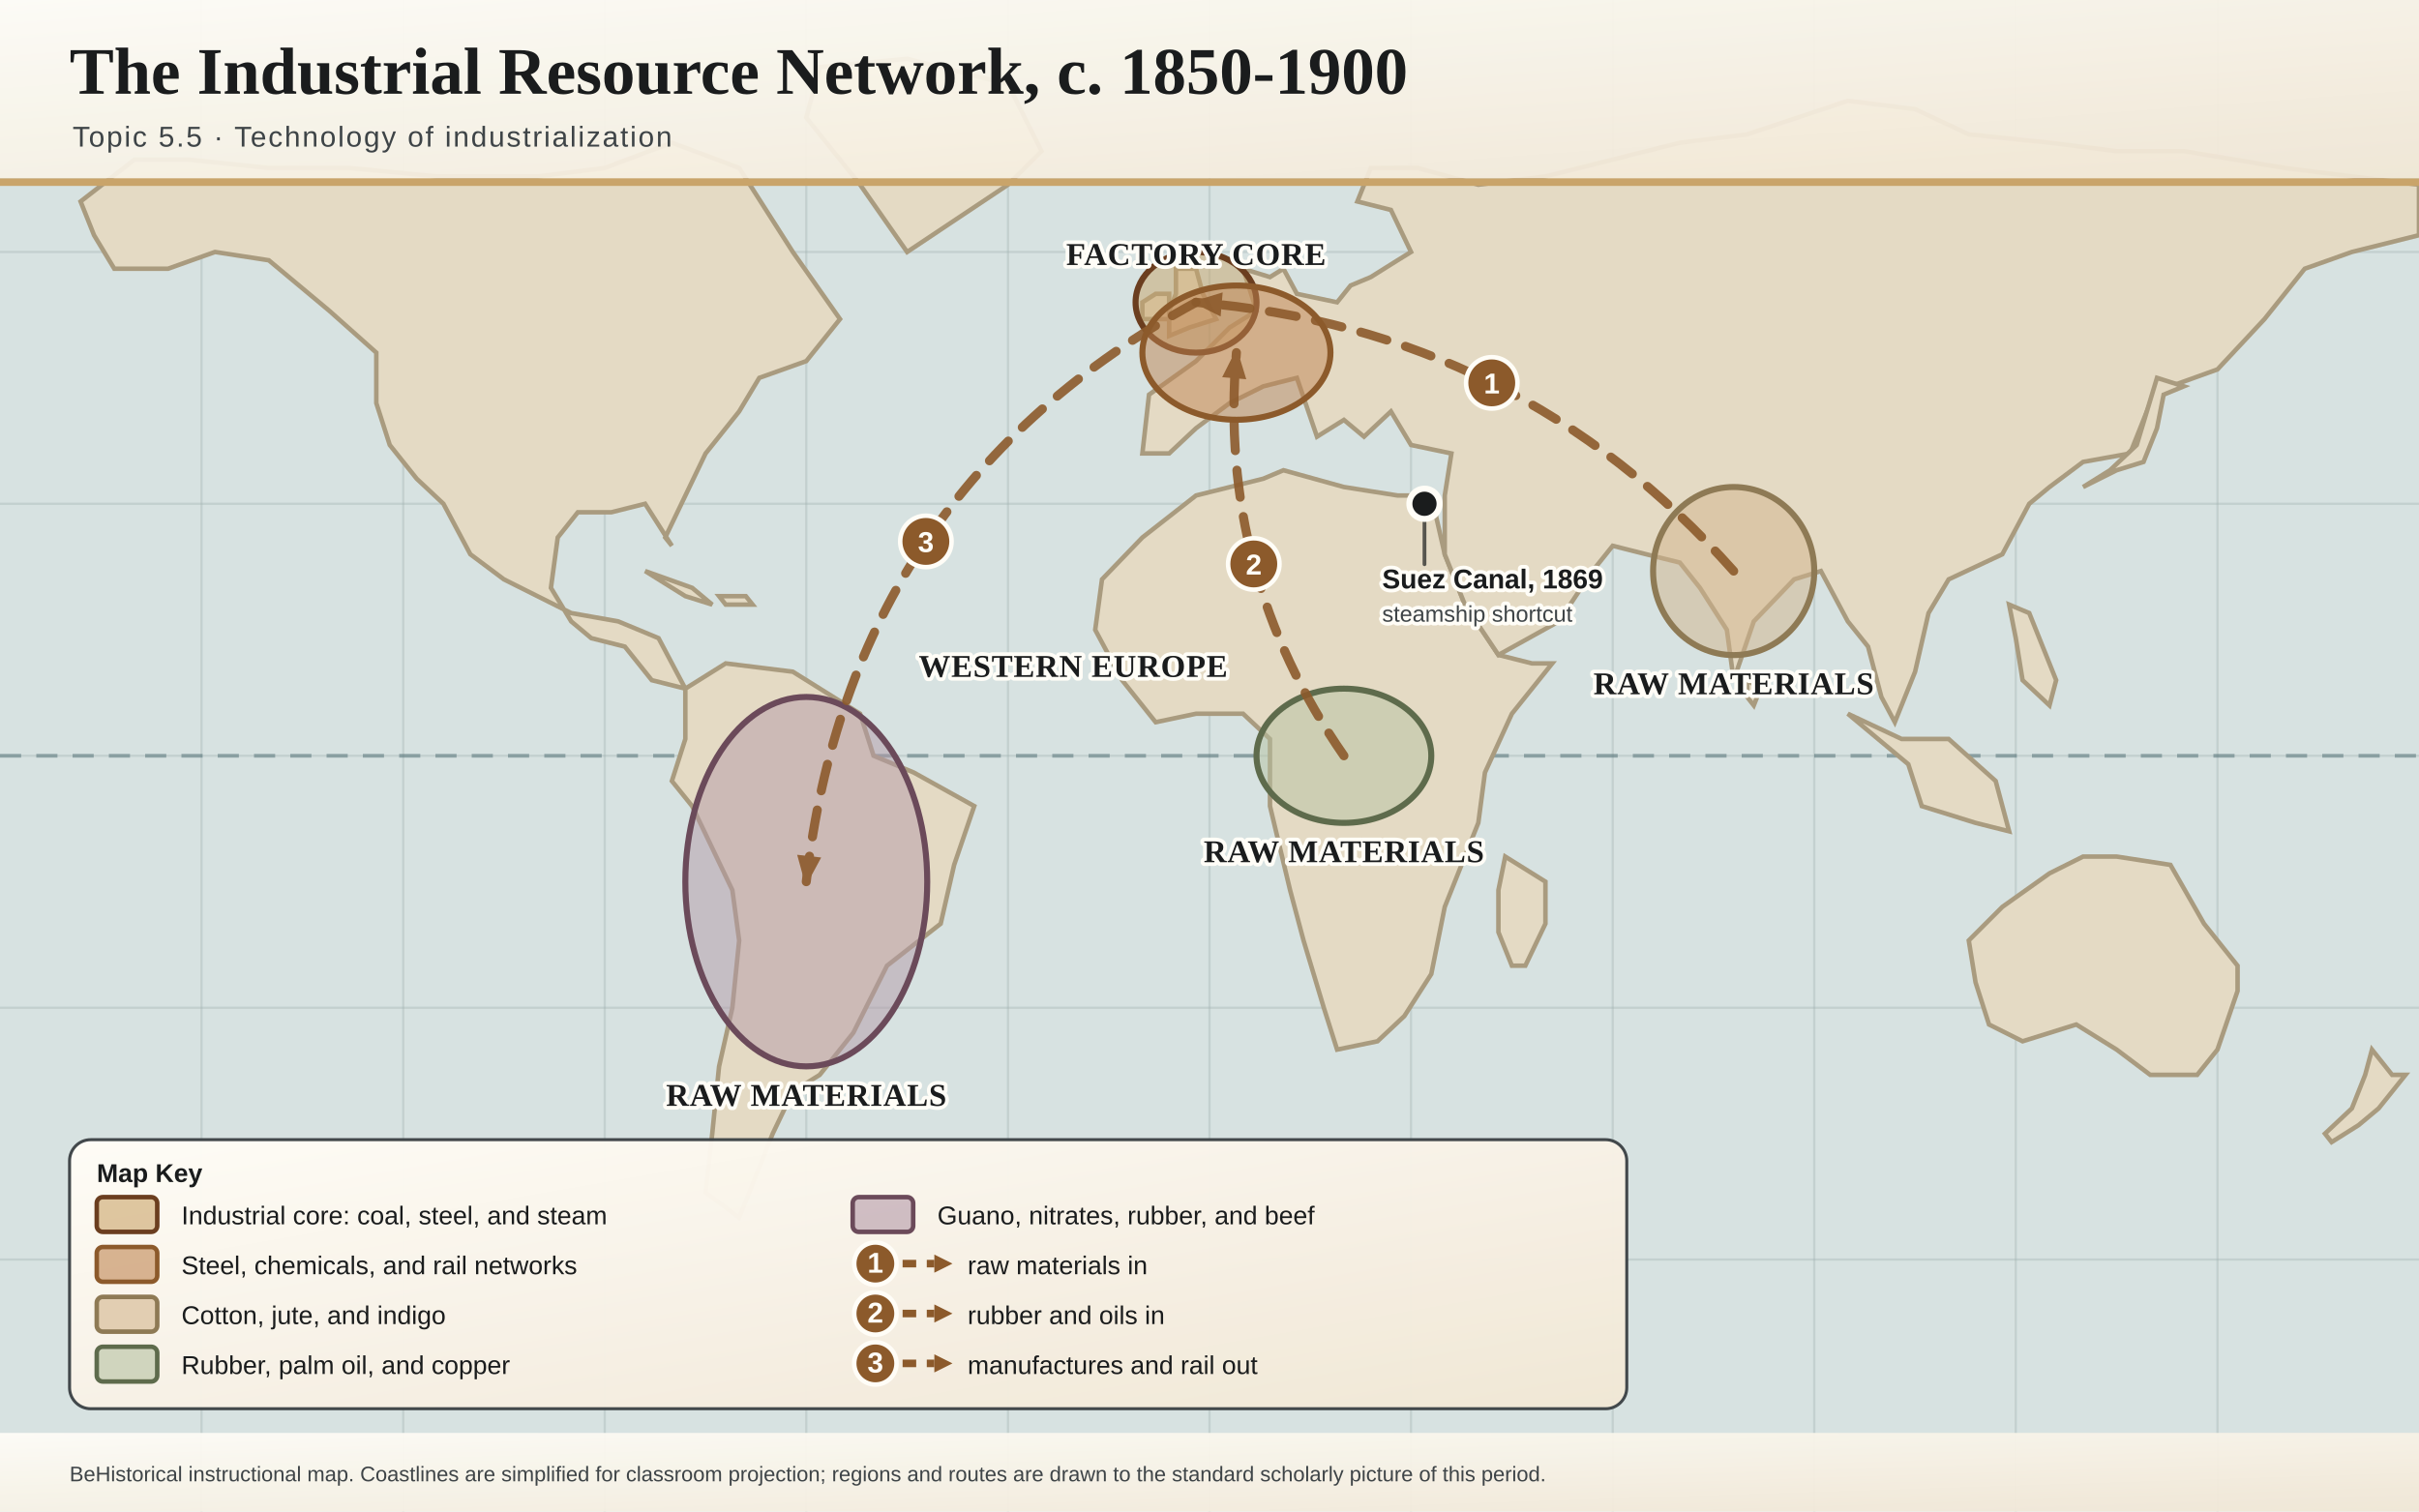
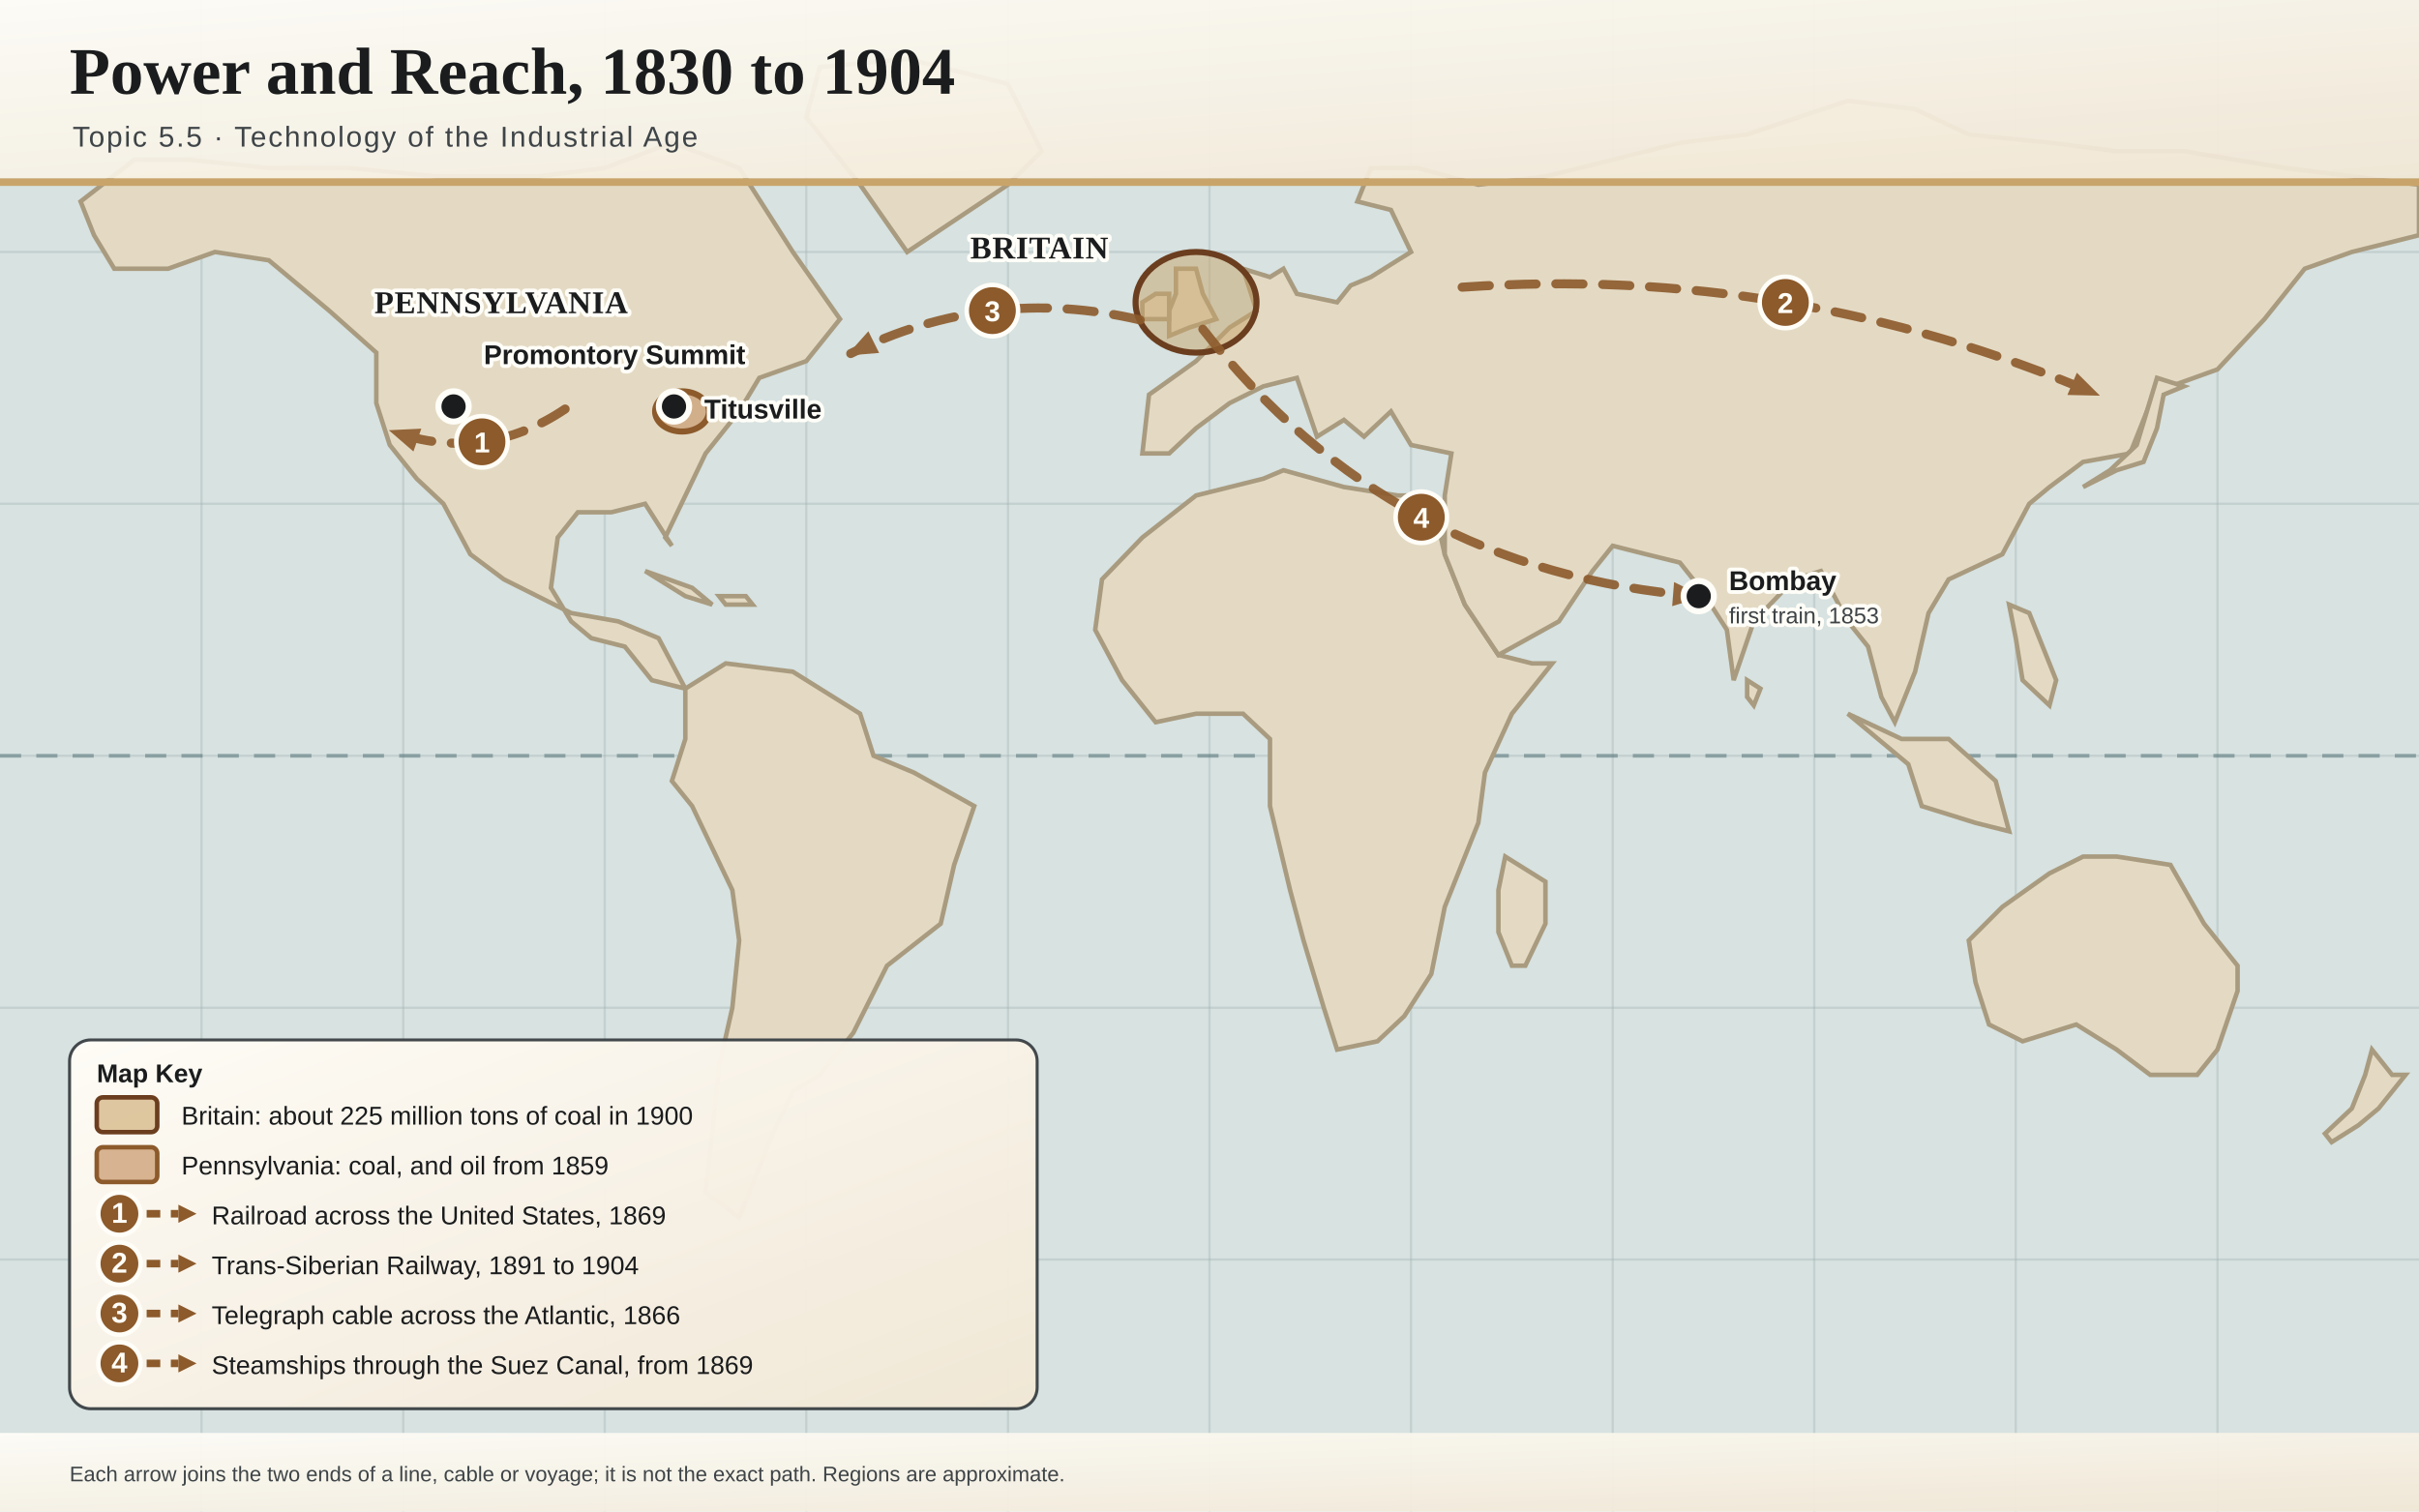
<svg xmlns="http://www.w3.org/2000/svg" width="1600" height="1000" viewBox="0 0 1600 1000" preserveAspectRatio="xMidYMid meet" role="img" aria-labelledby="map-title map-desc">
  <defs>
    <linearGradient id="paper" x1="0" x2="1" y1="0" y2="1">
      <stop offset="0" stop-color="#FFFDF7" />
      <stop offset="1" stop-color="#F1E7D5" />
    </linearGradient>
    <marker id="arrow" markerWidth="20" markerHeight="16" refX="17" refY="8" orient="auto" markerUnits="userSpaceOnUse">
      <path d="M0,0 L20,8 L0,16 Z" fill="#8C5A2B" />
    </marker>
    <style>
      .title{font-family:Georgia,'Times New Roman',serif;font-weight:700;font-size:44px;fill:#1A1C1D}
      .subtitle{font-family:Arial,Helvetica,sans-serif;font-size:19px;fill:#3E4447;letter-spacing:1.2px;text-transform:uppercase}
      .region{font-family:Georgia,'Times New Roman',serif;font-weight:700;font-size:21px;letter-spacing:.5px}
      .place{font-family:Arial,Helvetica,sans-serif;font-weight:700;font-size:18px;fill:#1A1C1D}
      .placenote{font-family:Arial,Helvetica,sans-serif;font-size:15px;fill:#3E4447}
      .small{font-family:Arial,Helvetica,sans-serif;font-size:17px;fill:#1A1C1D}
      .tiny{font-family:Arial,Helvetica,sans-serif;font-size:14px;fill:#3E4447}
      .badgenum{font-family:Arial,Helvetica,sans-serif;font-weight:700;font-size:19px;fill:#FFFDF7}
      .badge{fill:#8C5A2B;stroke:#FFFDF7;stroke-width:3}
      .halo{paint-order:stroke;stroke:#FFFDF7;stroke-width:5;stroke-linejoin:round}
      .city{fill:#1A1C1D;stroke:#FFFDF7;stroke-width:4}
      .leader{stroke:#1A1C1D;stroke-width:2.5;stroke-linecap:round;opacity:.7}
      .flow{fill:none;stroke:#8C5A2B;stroke-width:6;stroke-linecap:round;opacity:.9}
      #land path{fill:#E4DAC4;stroke:#A99B7F;stroke-width:3}
      #graticule line{stroke:#9FB0AE;stroke-width:1.5;opacity:.35}
    </style>
  </defs>
  <rect width="1600" height="1000" fill="#D7E2E1" />
  <g id="graticule">
    <line x1="133.3" y1="0" x2="133.3" y2="1000" />
    <line x1="266.7" y1="0" x2="266.7" y2="1000" />
    <line x1="400.0" y1="0" x2="400.0" y2="1000" />
    <line x1="533.3" y1="0" x2="533.3" y2="1000" />
    <line x1="666.7" y1="0" x2="666.7" y2="1000" />
    <line x1="800.0" y1="0" x2="800.0" y2="1000" />
    <line x1="933.3" y1="0" x2="933.3" y2="1000" />
    <line x1="1066.7" y1="0" x2="1066.7" y2="1000" />
    <line x1="1200.0" y1="0" x2="1200.0" y2="1000" />
    <line x1="1333.3" y1="0" x2="1333.3" y2="1000" />
    <line x1="1466.7" y1="0" x2="1466.7" y2="1000" />
    <line x1="0" y1="833.3" x2="1600" y2="833.3" />
    <line x1="0" y1="666.7" x2="1600" y2="666.7" />
    <line x1="0" y1="500.0" x2="1600" y2="500.0" />
    <line x1="0" y1="333.3" x2="1600" y2="333.3" />
    <line x1="0" y1="166.7" x2="1600" y2="166.7" />
  </g>
  <line x1="0" y1="500.0" x2="1600" y2="500.0" stroke="#4E6B72" stroke-width="2.5" stroke-dasharray="14 10" opacity=".5" />
  <g id="land">
    <path id="land-greenland" d="M600.0,166.7 L666.7,122.2 L688.9,100.0 L666.7,55.6 L600.0,38.9 L542.2,44.4 L533.3,77.8 L568.9,122.2 L600.0,166.7 Z" />
    <path id="land-northAmerica" d="M53.3,133.3 L88.9,105.6 L124.4,105.6 L177.8,111.1 L231.1,111.1 L288.9,116.7 L355.6,116.7 L400.0,111.1 L444.4,94.4 L488.9,111.1 L524.4,166.7 L555.6,211.1 L533.3,238.9 L502.2,250.0 L488.9,272.2 L466.7,300.0 L440.0,355.6 L444.4,361.1 L426.7,333.3 L404.4,338.9 L382.2,338.9 L368.9,355.6 L364.4,388.9 L377.8,411.1 L391.1,422.2 L413.3,427.8 L431.1,450.0 L453.3,455.6 L435.6,422.2 L408.9,411.1 L377.8,405.6 L333.3,383.3 L311.1,366.7 L293.3,333.3 L275.6,316.7 L257.8,294.4 L248.9,266.7 L248.9,233.3 L217.8,205.6 L177.8,172.2 L142.2,166.7 L111.1,177.8 L75.6,177.8 L62.2,155.6 L53.3,133.3 Z" />
    <path id="land-southAmerica" d="M453.3,455.6 L480.0,438.9 L524.4,444.4 L568.9,472.2 L577.8,500.0 L604.4,511.1 L644.4,533.3 L631.1,572.2 L622.2,611.1 L586.7,638.9 L564.4,683.3 L542.2,711.1 L524.4,722.2 L511.1,750.0 L497.8,783.3 L488.9,805.6 L466.7,788.9 L471.1,750.0 L475.6,705.6 L484.4,666.7 L488.9,622.2 L484.4,588.9 L457.8,533.3 L444.4,516.7 L453.3,488.9 L453.3,455.6 Z" />
    <path id="land-africa" d="M724.4,416.7 L728.9,383.3 L755.6,355.6 L791.1,327.8 L835.6,316.7 L848.9,311.1 L888.9,322.2 L924.4,327.8 L946.7,327.8 L955.6,366.7 L968.9,400.0 L991.1,433.3 L1013.3,438.9 L1026.7,438.9 L1000.0,472.2 L982.2,511.1 L977.8,544.4 L955.6,600.0 L946.7,644.4 L928.9,672.2 L911.1,688.9 L884.4,694.4 L875.6,666.7 L862.2,622.2 L853.3,588.9 L840.0,533.3 L840.0,488.9 L822.2,472.2 L791.1,472.2 L764.4,477.8 L742.2,450.0 L724.4,416.7 Z" />
    <path id="land-eurasia" d="M755.6,300.0 L760.0,261.1 L791.1,238.9 L813.3,216.7 L831.1,205.6 L822.2,177.8 L840.0,183.3 L848.9,177.8 L857.8,194.4 L884.4,200.0 L893.3,188.9 L906.7,183.3 L924.4,172.2 L933.3,166.7 L920.0,138.9 L897.8,133.3 L906.7,111.1 L937.8,111.1 L977.8,122.2 L1022.2,116.7 L1066.7,105.6 L1111.1,94.4 L1155.6,88.9 L1222.2,66.7 L1266.7,72.2 L1302.2,88.9 L1355.6,94.4 L1400.0,100.0 L1444.4,100.0 L1511.1,111.1 L1555.6,116.7 L1600.0,122.2 L1600.0,155.6 L1555.6,166.7 L1524.4,177.8 L1497.8,211.1 L1466.7,244.4 L1435.6,255.6 L1422.2,266.7 L1408.9,300.0 L1377.8,305.6 L1355.6,322.2 L1342.2,333.3 L1324.4,366.7 L1288.9,383.3 L1275.6,405.6 L1266.7,444.4 L1253.3,477.8 L1244.4,461.1 L1235.6,427.8 L1222.2,411.1 L1204.4,377.8 L1186.7,383.3 L1160.0,411.1 L1146.7,450.0 L1142.2,416.7 L1124.4,388.9 L1111.1,372.2 L1088.9,366.7 L1066.7,361.1 L1053.3,377.8 L1031.1,411.1 L991.1,433.3 L968.9,400.0 L955.6,366.7 L955.6,327.8 L960.0,300.0 L933.3,294.4 L920.0,272.2 L902.2,288.9 L888.9,277.8 L871.1,288.9 L857.8,250.0 L835.6,255.6 L813.3,266.7 L791.1,283.3 L773.3,300.0 L755.6,300.0 Z" />
    <path id="land-britain" d="M773.3,222.2 L786.7,216.7 L804.4,211.1 L795.6,194.4 L791.1,177.8 L777.8,177.8 L777.8,194.4 L773.3,205.6 L773.3,222.2 Z" />
    <path id="land-ireland" d="M755.6,211.1 L773.3,211.1 L773.3,194.4 L764.4,194.4 L755.6,200.0 L755.6,211.1 Z" />
    <path id="land-japan" d="M1377.8,322.2 L1400.0,311.1 L1417.8,305.6 L1426.7,283.3 L1431.1,261.1 L1444.4,255.6 L1426.7,250.0 L1413.3,294.4 L1395.6,311.1 L1377.8,322.2 Z" />
    <path id="land-indonesia" d="M1222.2,472.2 L1262.2,505.6 L1271.1,533.3 L1306.7,544.4 L1328.9,550.0 L1320.0,516.7 L1288.9,488.9 L1257.8,488.9 L1222.2,472.2 Z" />
    <path id="land-philippines" d="M1328.9,400.0 L1342.2,405.6 L1351.1,427.8 L1360.0,450.0 L1355.6,466.7 L1337.8,450.0 L1333.3,422.2 L1328.9,400.0 Z" />
    <path id="land-australia" d="M1302.2,622.2 L1306.7,650.0 L1315.6,677.8 L1337.8,688.9 L1373.3,677.8 L1400.0,694.4 L1422.2,711.1 L1453.3,711.1 L1466.7,694.4 L1480.0,655.6 L1480.0,638.9 L1457.8,611.1 L1435.6,572.2 L1400.0,566.7 L1377.8,566.7 L1355.6,577.8 L1324.4,600.0 L1302.2,622.2 Z" />
    <path id="land-newZealand" d="M1568.9,694.4 L1582.2,711.1 L1591.1,711.1 L1573.3,733.3 L1560.0,744.4 L1542.2,755.6 L1537.8,750.0 L1555.6,733.3 L1564.4,711.1 L1568.9,694.4 Z" />
    <path id="land-madagascar" d="M995.6,566.7 L1022.2,583.3 L1022.2,611.1 L1008.9,638.9 L1000.0,638.9 L991.1,616.7 L991.1,588.9 L995.6,566.7 Z" />
    <path id="land-cuba" d="M426.7,377.8 L457.8,388.9 L471.1,400.0 L453.3,394.4 L426.7,377.8 Z" />
    <path id="land-hispaniola" d="M475.6,394.4 L493.3,394.4 L497.8,400.0 L480.0,400.0 L475.6,394.4 Z" />
    <path id="land-sriLanka" d="M1155.6,450.0 L1164.4,455.6 L1160.0,466.7 L1155.6,461.1 L1155.6,450.0 Z" />
  </g>
  <g id="highlights">
    <ellipse cx="791.1" cy="200.0" rx="40.0" ry="33.3" fill="#C9A46A" fill-opacity="0.5" stroke="#6B3E1F" stroke-width="4" />
-     <ellipse cx="817.8" cy="233.3" rx="62.2" ry="44.4" fill="#C08552" fill-opacity="0.5" stroke="#8C5A2B" stroke-width="4" />
-     <ellipse cx="1146.7" cy="377.8" rx="53.3" ry="55.6" fill="#D2B48C" fill-opacity="0.5" stroke="#8E7A55" stroke-width="4" />
-     <ellipse cx="888.9" cy="500.0" rx="57.8" ry="44.4" fill="#B6C2A2" fill-opacity="0.5" stroke="#5E6B4C" stroke-width="4" />
-     <ellipse cx="533.3" cy="583.3" rx="80.0" ry="122.2" fill="#B49AA8" fill-opacity="0.5" stroke="#6B4A5A" stroke-width="4" />
+     <ellipse cx="451.1" cy="272.2" rx="17.8" ry="13.3" fill="#C08552" fill-opacity="0.5" stroke="#8C5A2B" stroke-width="4" />
  </g>
  <g id="flows">
-     <path class="flow" d="M1146.7,377.8 Q1004.4,217.8 791.1,200.0" stroke-dasharray="18 13" marker-end="url(#arrow)" />
-     <circle class="badge" cx="986.7" cy="253.3" r="17" />
-     <text class="badgenum" x="986.7" y="260.3" text-anchor="middle">1</text>
-     <path class="flow" d="M888.9,500.0 Q805.3,379.5 817.8,233.3" stroke-dasharray="18 13" marker-end="url(#arrow)" />
-     <circle class="badge" cx="829.3" cy="373.1" r="17" />
-     <text class="badgenum" x="829.3" y="380.1" text-anchor="middle">2</text>
-     <path class="flow" d="M791.1,200.0 Q562.6,324.6 533.3,583.3" stroke-dasharray="18 13" marker-end="url(#arrow)" />
-     <circle class="badge" cx="612.4" cy="358.2" r="17" />
-     <text class="badgenum" x="612.4" y="365.2" text-anchor="middle">3</text>
+     <path class="flow" d="M373.8,270.6 Q320.6,306.5 260.0,285.6" stroke-dasharray="18 13" marker-end="url(#arrow)" />
+     <circle class="badge" cx="318.8" cy="292.3" r="17" />
+     <text class="badgenum" x="318.8" y="299.3" text-anchor="middle">1</text>
+     <path class="flow" d="M967.1,190.0 Q1185.1,175.0 1386.2,260.6" stroke-dasharray="18 13" marker-end="url(#arrow)" />
+     <circle class="badge" cx="1180.9" cy="200.1" r="17" />
+     <text class="badgenum" x="1180.9" y="207.1" text-anchor="middle">2</text>
+     <path class="flow" d="M754.2,211.7 Q654.4,188.3 562.7,233.9" stroke-dasharray="18 13" marker-end="url(#arrow)" />
+     <circle class="badge" cx="656.4" cy="205.5" r="17" />
+     <text class="badgenum" x="656.4" y="212.5" text-anchor="middle">3</text>
+     <path class="flow" d="M795.6,217.8 Q920.7,378.3 1123.6,394.4" stroke-dasharray="18 13" marker-end="url(#arrow)" />
+     <circle class="badge" cx="940.1" cy="342.2" r="17" />
+     <text class="badgenum" x="940.1" y="349.2" text-anchor="middle">4</text>
  </g>
  <g id="region-labels">
-     <text class="region halo" x="791.1" y="175.3" text-anchor="middle" fill="#1A1C1D">
-       <tspan x="791.1" dy="0">FACTORY CORE</tspan>
+     <text class="region halo" x="733.1" y="171.0" text-anchor="end" fill="#1A1C1D">
+       <tspan x="733.1" dy="0">BRITAIN</tspan>
    </text>
-     <text class="region halo" x="709.8" y="447.8" text-anchor="middle" fill="#1A1C1D">
-       <tspan x="709.8" dy="0">WESTERN EUROPE</tspan>
-     </text>
-     <text class="region halo" x="1146.7" y="459.3" text-anchor="middle" fill="#1A1C1D">
-       <tspan x="1146.7" dy="0">RAW MATERIALS</tspan>
-     </text>
-     <text class="region halo" x="888.9" y="570.4" text-anchor="middle" fill="#1A1C1D">
-       <tspan x="888.9" dy="0">RAW MATERIALS</tspan>
-     </text>
-     <text class="region halo" x="533.3" y="731.6" text-anchor="middle" fill="#1A1C1D">
-       <tspan x="533.3" dy="0">RAW MATERIALS</tspan>
+     <text class="region halo" x="415.3" y="207.2" text-anchor="end" fill="#1A1C1D">
+       <tspan x="415.3" dy="0">PENNSYLVANIA</tspan>
    </text>
  </g>
  <g id="places">
-     <line class="leader" x1="942.2" y1="333.3" x2="942.2" y2="373.3" />
-     <circle class="city" cx="942.2" cy="333.3" r="10" />
-     <text class="place halo" x="914.2" y="389.3" text-anchor="start">Suez Canal, 1869</text>
-     <text class="placenote halo" x="914.2" y="411.3" text-anchor="start">steamship shortcut</text>
+     <circle class="city" cx="300.0" cy="268.9" r="10" />
+     <text class="place halo" x="320.0" y="240.9" text-anchor="start">Promontory Summit</text>
+     <circle class="city" cx="445.8" cy="268.9" r="10" />
+     <text class="place halo" x="465.8" y="276.9" text-anchor="start">Titusville</text>
+     <circle class="city" cx="1123.6" cy="394.4" r="10" />
+     <text class="place halo" x="1143.6" y="390.4" text-anchor="start">Bombay</text>
+     <text class="placenote halo" x="1143.6" y="412.4" text-anchor="start">first train, 1853</text>
  </g>
  <g id="titleband">
    <rect x="0" y="0" width="1600" height="118" fill="url(#paper)" opacity=".93" />
    <rect x="0" y="118" width="1600" height="5" fill="#C9A46A" />
-     <text class="title" x="46" y="62">The Industrial Resource Network, c. 1850-1900</text>
-     <text class="subtitle" x="48" y="97">Topic 5.5 · Technology of industrialization</text>
+     <text class="title" x="46" y="62">Power and Reach, 1830 to 1904</text>
+     <text class="subtitle" x="48" y="97">Topic 5.5 · Technology of the Industrial Age</text>
  </g>
-   <g id="legend" transform="translate(46,754)">
-     <rect x="0" y="0" width="1030" height="178" rx="14" fill="url(#paper)" stroke="#3E4447" stroke-width="2" opacity=".97" />
+   <g id="legend" transform="translate(46,688)">
+     <rect x="0" y="0" width="640" height="244" rx="14" fill="url(#paper)" stroke="#3E4447" stroke-width="2" opacity=".97" />
    <text class="small" x="18" y="28" font-weight="700">Map Key</text>
    <rect x="18" y="38" width="40" height="23" rx="4" fill="#C9A46A" fill-opacity=".6" stroke="#6B3E1F" stroke-width="3" />
-     <text class="small" x="74" y="56">Industrial core: coal, steel, and steam</text>
+     <text class="small" x="74" y="56">Britain: about 225 million tons of coal in 1900</text>
    <rect x="18" y="71" width="40" height="23" rx="4" fill="#C08552" fill-opacity=".6" stroke="#8C5A2B" stroke-width="3" />
-     <text class="small" x="74" y="89">Steel, chemicals, and rail networks</text>
-     <rect x="18" y="104" width="40" height="23" rx="4" fill="#D2B48C" fill-opacity=".6" stroke="#8E7A55" stroke-width="3" />
-     <text class="small" x="74" y="122">Cotton, jute, and indigo</text>
-     <rect x="18" y="137" width="40" height="23" rx="4" fill="#B6C2A2" fill-opacity=".6" stroke="#5E6B4C" stroke-width="3" />
-     <text class="small" x="74" y="155">Rubber, palm oil, and copper</text>
-     <rect x="518" y="38" width="40" height="23" rx="4" fill="#B49AA8" fill-opacity=".6" stroke="#6B4A5A" stroke-width="3" />
-     <text class="small" x="574" y="56">Guano, nitrates, rubber, and beef</text>
-     <circle class="badge" cx="533" cy="82" r="14" />
-     <text class="badgenum" x="533" y="88" text-anchor="middle" font-size="16">1</text>
-     <line x1="551" x2="572" y1="82" y2="82" stroke="#8C5A2B" stroke-width="5" stroke-dasharray="9 7" />
-     <path d="M572,76 L584,82 L572,88 Z" fill="#8C5A2B" />
-     <text class="small" x="594" y="89">raw materials in</text>
-     <circle class="badge" cx="533" cy="115" r="14" />
-     <text class="badgenum" x="533" y="121" text-anchor="middle" font-size="16">2</text>
-     <line x1="551" x2="572" y1="115" y2="115" stroke="#8C5A2B" stroke-width="5" stroke-dasharray="9 7" />
-     <path d="M572,109 L584,115 L572,121 Z" fill="#8C5A2B" />
-     <text class="small" x="594" y="122">rubber and oils in</text>
-     <circle class="badge" cx="533" cy="148" r="14" />
-     <text class="badgenum" x="533" y="154" text-anchor="middle" font-size="16">3</text>
-     <line x1="551" x2="572" y1="148" y2="148" stroke="#8C5A2B" stroke-width="5" stroke-dasharray="9 7" />
-     <path d="M572,142 L584,148 L572,154 Z" fill="#8C5A2B" />
-     <text class="small" x="594" y="155">manufactures and rail out</text>
+     <text class="small" x="74" y="89">Pennsylvania: coal, and oil from 1859</text>
+     <circle class="badge" cx="33" cy="115" r="14" />
+     <text class="badgenum" x="33" y="121" text-anchor="middle" font-size="16">1</text>
+     <line x1="51" x2="72" y1="115" y2="115" stroke="#8C5A2B" stroke-width="5" stroke-dasharray="9 7" />
+     <path d="M72,109 L84,115 L72,121 Z" fill="#8C5A2B" />
+     <text class="small" x="94" y="122">Railroad across the United States, 1869</text>
+     <circle class="badge" cx="33" cy="148" r="14" />
+     <text class="badgenum" x="33" y="154" text-anchor="middle" font-size="16">2</text>
+     <line x1="51" x2="72" y1="148" y2="148" stroke="#8C5A2B" stroke-width="5" stroke-dasharray="9 7" />
+     <path d="M72,142 L84,148 L72,154 Z" fill="#8C5A2B" />
+     <text class="small" x="94" y="155">Trans-Siberian Railway, 1891 to 1904</text>
+     <circle class="badge" cx="33" cy="181" r="14" />
+     <text class="badgenum" x="33" y="187" text-anchor="middle" font-size="16">3</text>
+     <line x1="51" x2="72" y1="181" y2="181" stroke="#8C5A2B" stroke-width="5" stroke-dasharray="9 7" />
+     <path d="M72,175 L84,181 L72,187 Z" fill="#8C5A2B" />
+     <text class="small" x="94" y="188">Telegraph cable across the Atlantic, 1866</text>
+     <circle class="badge" cx="33" cy="214" r="14" />
+     <text class="badgenum" x="33" y="220" text-anchor="middle" font-size="16">4</text>
+     <line x1="51" x2="72" y1="214" y2="214" stroke="#8C5A2B" stroke-width="5" stroke-dasharray="9 7" />
+     <path d="M72,208 L84,214 L72,220 Z" fill="#8C5A2B" />
+     <text class="small" x="94" y="221">Steamships through the Suez Canal, from 1869</text>
  </g>
  <rect x="0" y="948" width="1600" height="52" fill="url(#paper)" opacity=".93" />
-   <text class="tiny" x="46" y="980">BeHistorical instructional map. Coastlines are simplified for classroom projection; regions and routes are drawn to the standard scholarly picture of this period.</text>
+   <text class="tiny" x="46" y="980">Each arrow joins the two ends of a line, cable or voyage; it is not the exact path. Regions are approximate.</text>
</svg>
